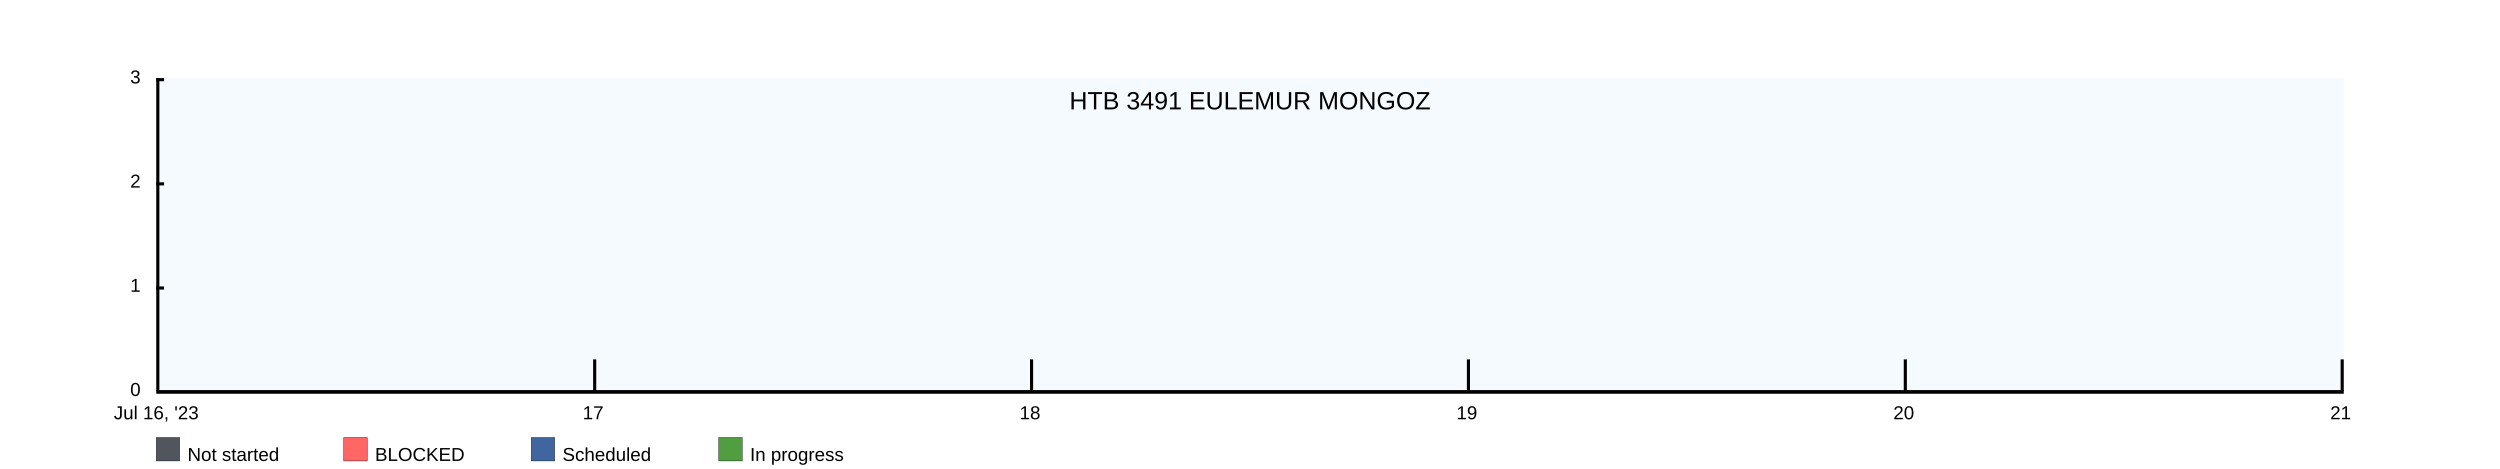
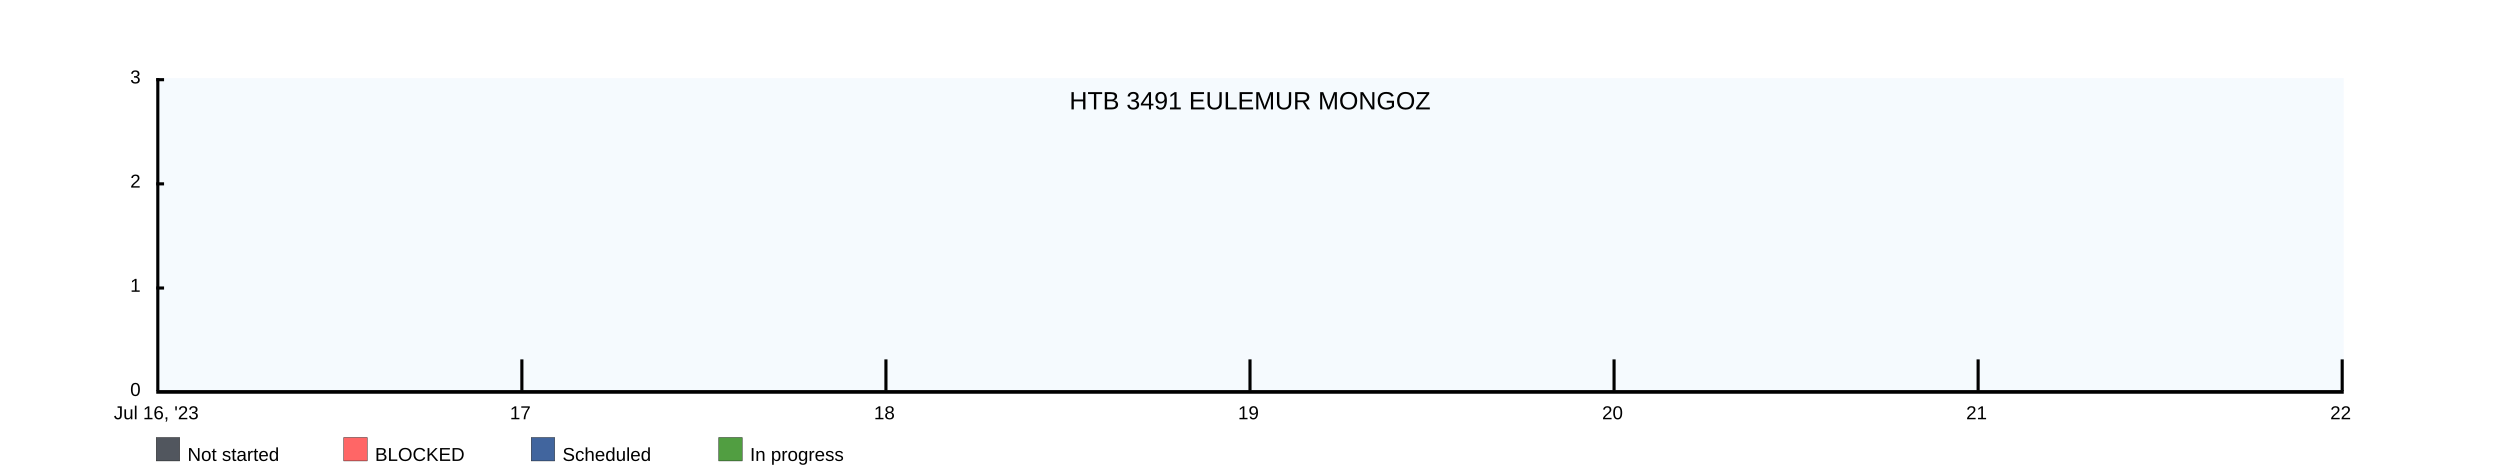
<svg xmlns="http://www.w3.org/2000/svg" width="1600" height="300">
  <rect x="100" y="50" width="1400" height="200" fill="rgba(221, 239, 250, .3)" />
  <clipPath id="theGraph">
    <rect x="100" y="50" width="1400" height="200" fill="black" />
  </clipPath>
  <rect x="100" y="280" width="15" height="15" fill="#51565E" stroke="black" stroke-width="0.25" />
  <text x="120" y="295" font-family="Arial" font-size="12" fill="black">Not started</text>
  <rect x="220" y="280" width="15" height="15" fill="#FF6666" stroke="black" stroke-width="0.25" />
  <text x="240" y="295" font-family="Arial" font-size="12" fill="black">BLOCKED</text>
  <rect x="340" y="280" width="15" height="15" fill="#41659E" stroke="black" stroke-width="0.25" />
  <text x="360" y="295" font-family="Arial" font-size="12" fill="black">Scheduled</text>
  <rect x="460" y="280" width="15" height="15" fill="#519E41" stroke="black" stroke-width="0.25" />
  <text x="480" y="295" font-family="Arial" font-size="12" fill="black">In progress</text>
-   <path d="M 100 250 M 100 250 C 100 250 380 250 380 250 C 380 250 660 250 660 250 C 660 250 940 250 940 250 C 940 250 1220 250 1220 250 C 1220 250 1500 250 1500 250 C 1500 250 1500 250 1500 250 C 1500 250 100 250 100 250 Z" fill="#519E41" stroke="black" stroke-width="0.25" />
-   <path d="M 100 250 M 100 250 C 100 250 380 250 380 250 C 380 250 660 250 660 250 C 660 250 940 250 940 250 C 940 250 1220 250 1220 250 C 1220 250 1500 250 1500 250 C 1500 250 1500 250 1500 250 C 1500 250 100 250 100 250 Z" fill="#41659E" stroke="black" stroke-width="0.25" />
-   <path d="M 100 250 M 100 250 C 100 250 380 250 380 250 C 380 250 660 250 660 250 C 660 250 940 250 940 250 C 940 250 1220 250 1220 250 C 1220 250 1500 250 1500 250 C 1500 250 1500 250 1500 250 C 1500 250 100 250 100 250 Z" fill="#FF6666" stroke="black" stroke-width="0.25" />
-   <path d="M 100 250 M 100 250 C 100 250 380 250 380 250 C 380 250 660 250 660 250 C 660 250 940 250 940 250 C 940 250 1220 250 1220 250 C 1220 250 1500 250 1500 250 C 1500 250 1500 250 1500 250 C 1500 250 100 250 100 250 Z" fill="#51565E" stroke="black" stroke-width="0.25" />
+   <path d="M 100 250 M 100 250 C 100 250 333.333 250 333.333 250 C 333.333 250 566.667 250 566.667 250 C 566.667 250 800 250 800 250 C 800 250 1033.333 250 1033.333 250 C 1033.333 250 1266.667 250 1266.667 250 C 1266.667 250 1500 250 1500 250 C 1500 250 1500 250 1500 250 C 1500 250 100 250 100 250 Z" fill="#519E41" stroke="black" stroke-width="0.25" />
+   <path d="M 100 250 M 100 250 C 100 250 333.333 250 333.333 250 C 333.333 250 566.667 250 566.667 250 C 566.667 250 800 250 800 250 C 800 250 1033.333 250 1033.333 250 C 1033.333 250 1266.667 250 1266.667 250 C 1266.667 250 1500 250 1500 250 C 1500 250 1500 250 1500 250 C 1500 250 100 250 100 250 Z" fill="#41659E" stroke="black" stroke-width="0.25" />
+   <path d="M 100 250 M 100 250 C 100 250 333.333 250 333.333 250 C 333.333 250 566.667 250 566.667 250 C 566.667 250 800 250 800 250 C 800 250 1033.333 250 1033.333 250 C 1033.333 250 1266.667 250 1266.667 250 C 1266.667 250 1500 250 1500 250 C 1500 250 1500 250 1500 250 C 1500 250 100 250 100 250 Z" fill="#FF6666" stroke="black" stroke-width="0.25" />
+   <path d="M 100 250 M 100 250 C 100 250 333.333 250 333.333 250 C 333.333 250 566.667 250 566.667 250 C 566.667 250 800 250 800 250 C 800 250 1033.333 250 1033.333 250 C 1033.333 250 1266.667 250 1266.667 250 C 1266.667 250 1500 250 1500 250 C 1500 250 1500 250 1500 250 C 1500 250 100 250 100 250 Z" fill="#51565E" stroke="black" stroke-width="0.25" />
  <text x="800" y="70" font-family="Arial" font-size="16" fill="black" text-anchor="middle" alignment-baseline="middle">HTB 3491 EULEMUR MONGOZ</text>
  <rect x="100" y="250" width="1400" height="2" fill="black" />
  <rect x="100" y="50" width="5" height="2" fill="black" />
  <rect x="100" y="116.667" width="5" height="2" fill="black" />
  <rect x="100" y="183.333" width="5" height="2" fill="black" />
  <text x="90" y="50" font-family="Arial" font-size="12" fill="black" text-anchor="end" dominant-baseline="middle">3</text>
  <text x="90" y="116.667" font-family="Arial" font-size="12" fill="black" text-anchor="end" dominant-baseline="middle">2</text>
  <text x="90" y="183.333" font-family="Arial" font-size="12" fill="black" text-anchor="end" dominant-baseline="middle">1</text>
  <text x="90" y="250" font-family="Arial" font-size="12" fill="black" text-anchor="end" dominant-baseline="middle">0</text>
  <text x="100" y="260" font-family="Arial" fill="black" text-anchor="middle" dominant-baseline="hanging">Jul 16, '23</text>
-   <text x="379.6" y="260" font-family="Arial" fill="black" text-anchor="middle" dominant-baseline="hanging">17</text>
-   <text x="659.2" y="260" font-family="Arial" fill="black" text-anchor="middle" dominant-baseline="hanging">18</text>
-   <text x="938.8" y="260" font-family="Arial" fill="black" text-anchor="middle" dominant-baseline="hanging">19</text>
-   <text x="1218.4" y="260" font-family="Arial" fill="black" text-anchor="middle" dominant-baseline="hanging">20</text>
-   <text x="1498" y="260" font-family="Arial" fill="black" text-anchor="middle" dominant-baseline="hanging">21</text>
+   <text x="333" y="260" font-family="Arial" fill="black" text-anchor="middle" dominant-baseline="hanging">17</text>
+   <text x="566" y="260" font-family="Arial" fill="black" text-anchor="middle" dominant-baseline="hanging">18</text>
+   <text x="799" y="260" font-family="Arial" fill="black" text-anchor="middle" dominant-baseline="hanging">19</text>
+   <text x="1032" y="260" font-family="Arial" fill="black" text-anchor="middle" dominant-baseline="hanging">20</text>
+   <text x="1265" y="260" font-family="Arial" fill="black" text-anchor="middle" dominant-baseline="hanging">21</text>
+   <text x="1498" y="260" font-family="Arial" fill="black" text-anchor="middle" dominant-baseline="hanging">22</text>
  <rect x="100" y="50" width="2" height="200" fill="black" />
-   <rect x="379.6" y="230" width="2" height="20" fill="black" />
-   <rect x="659.2" y="230" width="2" height="20" fill="black" />
-   <rect x="938.8" y="230" width="2" height="20" fill="black" />
-   <rect x="1218.4" y="230" width="2" height="20" fill="black" />
+   <rect x="333" y="230" width="2" height="20" fill="black" />
+   <rect x="566" y="230" width="2" height="20" fill="black" />
+   <rect x="799" y="230" width="2" height="20" fill="black" />
+   <rect x="1032" y="230" width="2" height="20" fill="black" />
+   <rect x="1265" y="230" width="2" height="20" fill="black" />
  <rect x="1498" y="230" width="2" height="20" fill="black" />
</svg>
